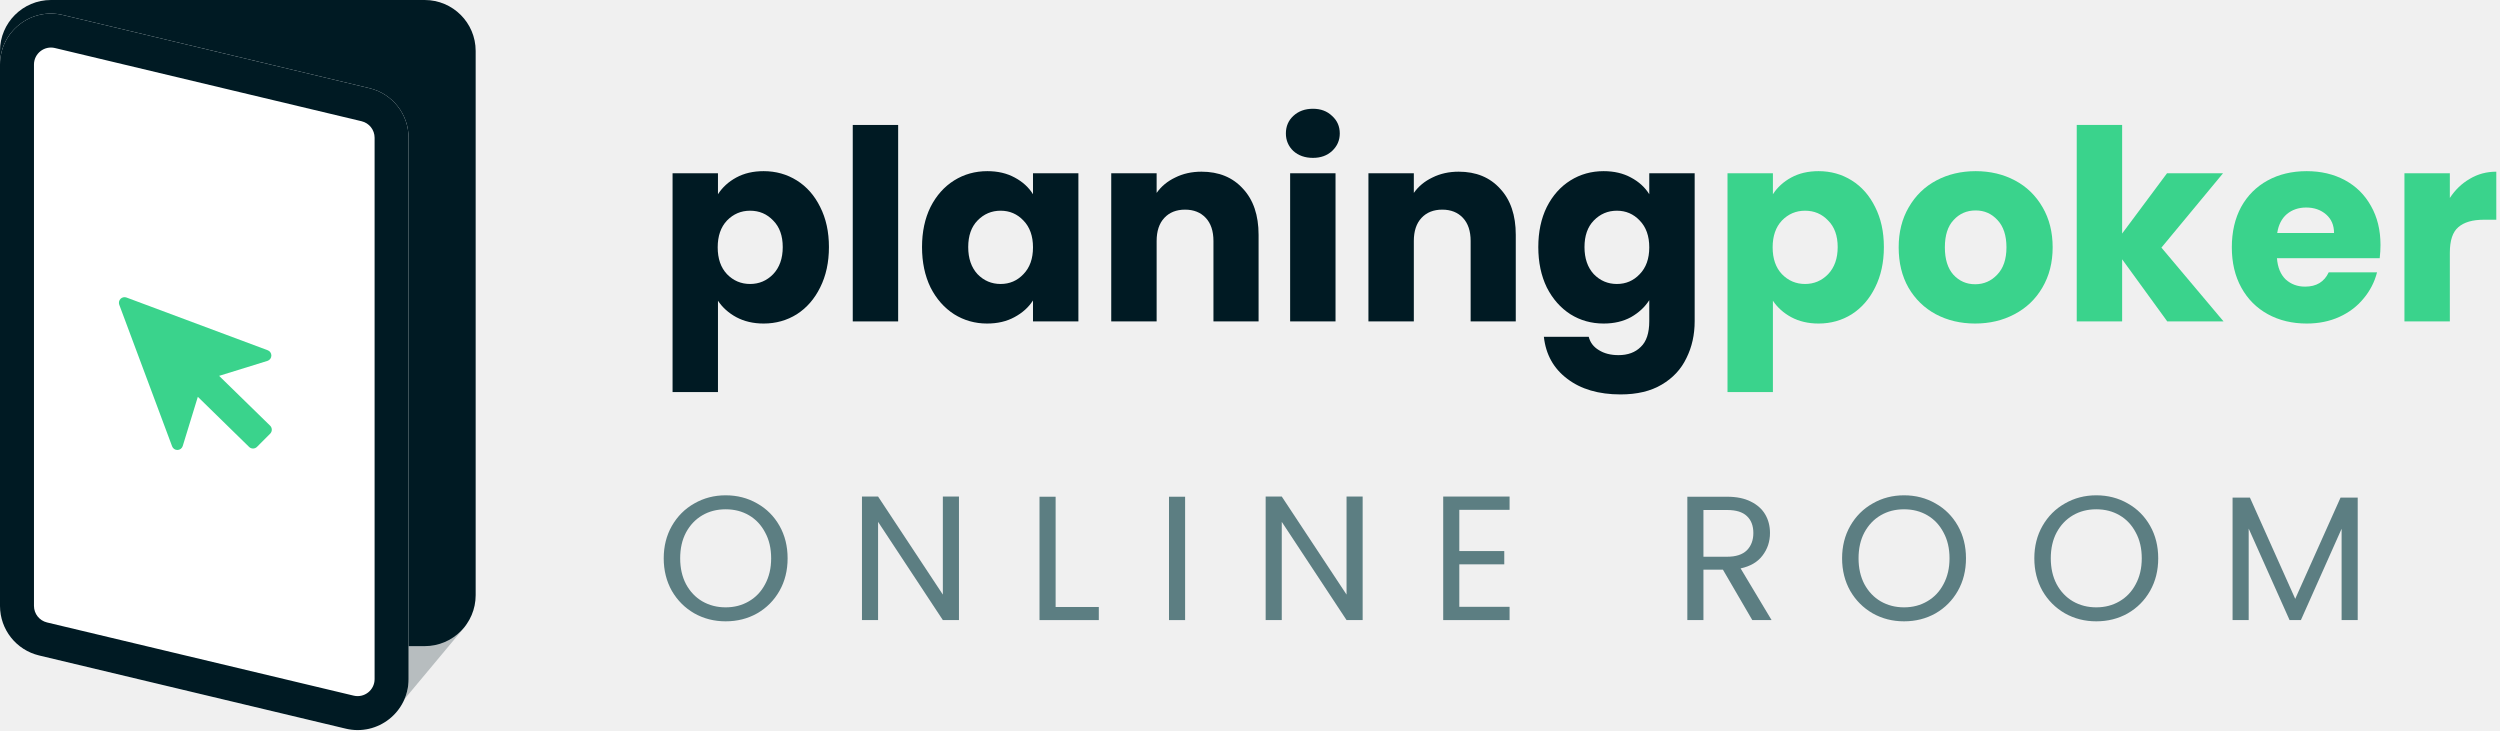
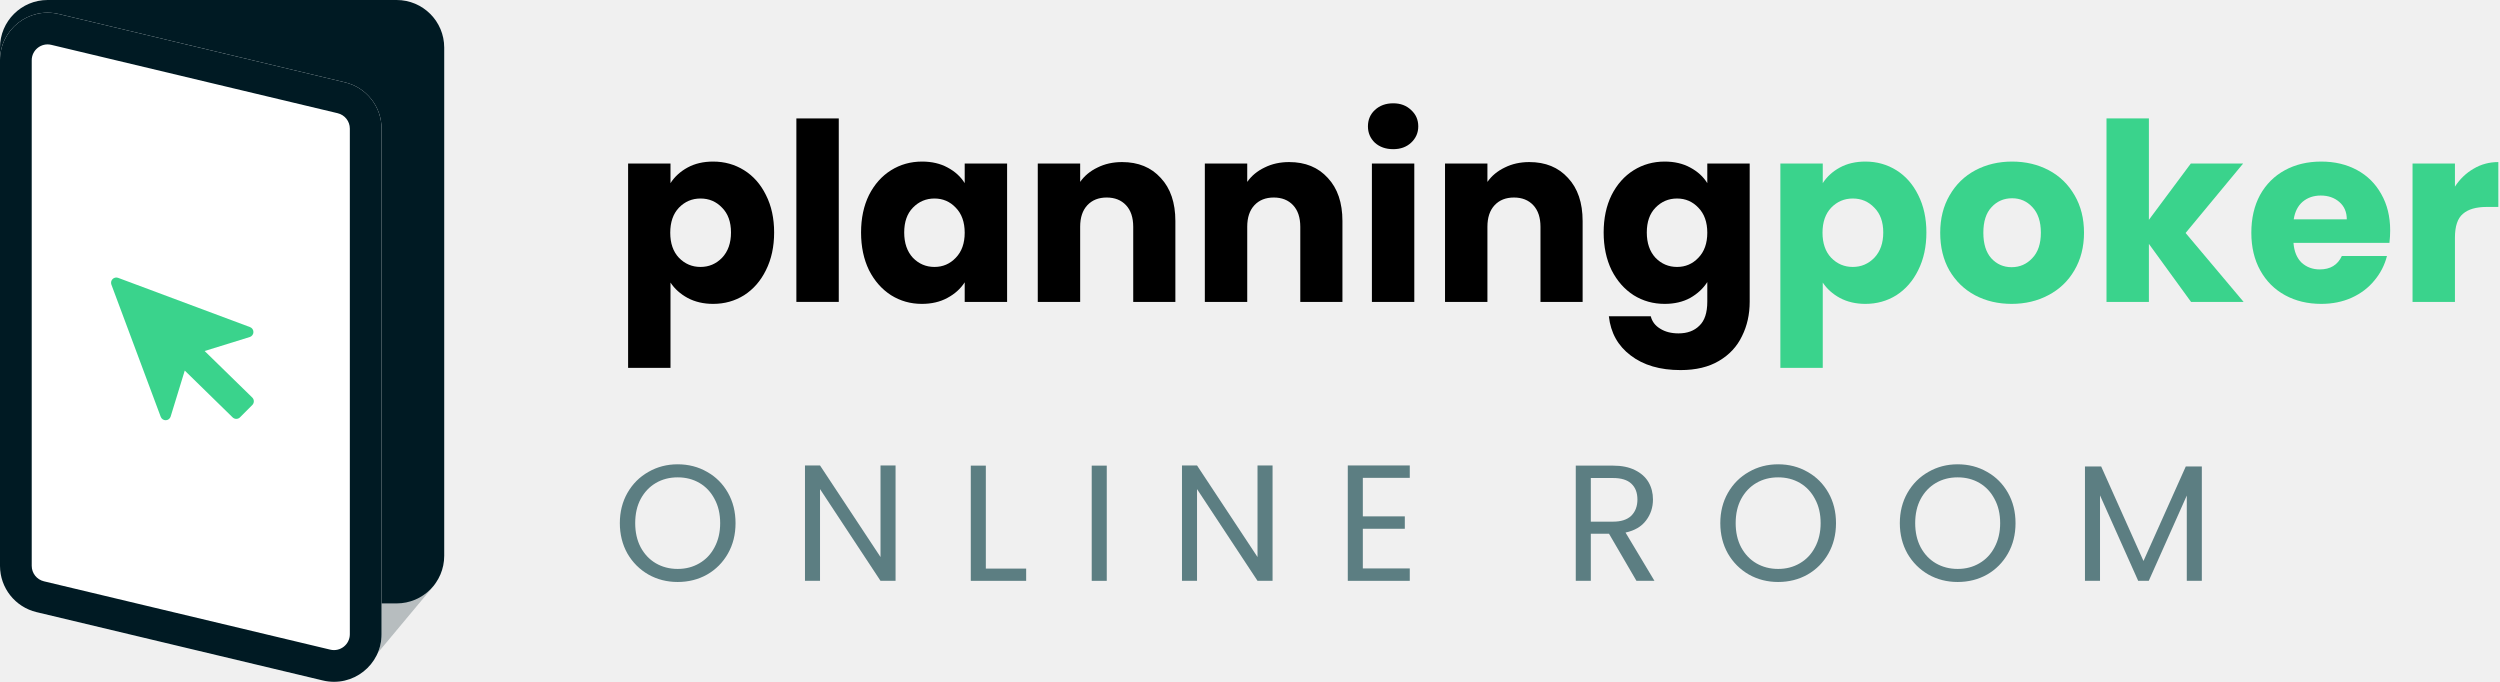
- <svg xmlns="http://www.w3.org/2000/svg" width="226" height="66" viewBox="0 0 226 66" fill="none">
+ <svg xmlns="http://www.w3.org/2000/svg" width="242" height="66" viewBox="0 0 242 66" fill="none">
  <path d="M25.922 54.395C32.269 55.21 35.827 55.667 42.173 56.482L36.325 63.488L25.922 54.395Z" fill="#001A23" fill-opacity="0.24" />
  <path d="M0 4.605C0 2.062 2.063 0 4.607 0H38.393C40.937 0 43 2.062 43 4.605V53.805C43 56.349 40.937 58.41 38.393 58.41H4.607C2.063 58.41 0 56.349 0 53.805V4.605Z" fill="#001A23" />
  <path d="M0 5.834C0 2.858 2.781 0.664 5.677 1.355L33.399 7.972C35.473 8.467 36.936 10.32 36.936 12.452V61.393C36.936 64.369 34.154 66.563 31.259 65.872L3.537 59.255C1.463 58.76 0 56.907 0 54.776V5.834Z" fill="white" />
  <path fill-rule="evenodd" clip-rule="evenodd" d="M32.685 10.959L4.964 4.341C3.999 4.111 3.071 4.842 3.071 5.834V54.776C3.071 55.486 3.559 56.104 4.25 56.269L31.972 62.886C32.937 63.116 33.864 62.385 33.864 61.393V12.452C33.864 11.741 33.377 11.123 32.685 10.959ZM5.677 1.355C2.781 0.664 0 2.858 0 5.834V54.776C0 56.907 1.463 58.76 3.537 59.255L31.259 65.872C34.154 66.563 36.936 64.369 36.936 61.393V12.452C36.936 10.32 35.473 8.467 33.399 7.972L5.677 1.355Z" fill="#001A23" />
  <path d="M24.19 31.658L11.436 26.896C11.345 26.861 11.246 26.854 11.151 26.875C11.056 26.895 10.969 26.942 10.9 27.011C10.831 27.079 10.783 27.166 10.762 27.261C10.741 27.356 10.748 27.456 10.781 27.547L15.559 40.349C15.596 40.448 15.663 40.533 15.751 40.592C15.838 40.651 15.942 40.681 16.048 40.678C16.153 40.676 16.255 40.64 16.34 40.576C16.424 40.513 16.486 40.424 16.518 40.323L17.884 35.871L22.515 40.399C22.61 40.494 22.738 40.547 22.873 40.547C23.007 40.547 23.136 40.494 23.231 40.399L24.424 39.204C24.518 39.108 24.571 38.979 24.571 38.845C24.571 38.711 24.518 38.582 24.424 38.486L19.808 33.978L24.19 32.62C24.29 32.585 24.377 32.52 24.438 32.434C24.499 32.348 24.532 32.245 24.532 32.139C24.532 32.033 24.499 31.93 24.438 31.844C24.377 31.758 24.29 31.693 24.19 31.658Z" fill="#3AD38C" />
-   <path d="M65.6 56.168C64.565 56.168 63.621 55.928 62.768 55.448C61.915 54.957 61.237 54.28 60.736 53.416C60.245 52.541 60 51.56 60 50.472C60 49.384 60.245 48.408 60.736 47.544C61.237 46.669 61.915 45.992 62.768 45.512C63.621 45.021 64.565 44.776 65.6 44.776C66.645 44.776 67.595 45.021 68.448 45.512C69.301 45.992 69.973 46.664 70.464 47.528C70.955 48.392 71.2 49.373 71.2 50.472C71.2 51.571 70.955 52.552 70.464 53.416C69.973 54.28 69.301 54.957 68.448 55.448C67.595 55.928 66.645 56.168 65.6 56.168ZM65.6 54.904C66.379 54.904 67.077 54.723 67.696 54.36C68.325 53.997 68.816 53.48 69.168 52.808C69.531 52.136 69.712 51.357 69.712 50.472C69.712 49.576 69.531 48.797 69.168 48.136C68.816 47.464 68.331 46.947 67.712 46.584C67.093 46.221 66.389 46.04 65.6 46.04C64.811 46.04 64.107 46.221 63.488 46.584C62.869 46.947 62.379 47.464 62.016 48.136C61.664 48.797 61.488 49.576 61.488 50.472C61.488 51.357 61.664 52.136 62.016 52.808C62.379 53.48 62.869 53.997 63.488 54.36C64.117 54.723 64.821 54.904 65.6 54.904Z" fill="#5C7E82" />
-   <path d="M86.69 56.056H85.234L79.378 47.176V56.056H77.922V44.888H79.378L85.234 53.752V44.888H86.69V56.056Z" fill="#5C7E82" />
-   <path d="M95.428 54.872H99.332V56.056H93.972V44.904H95.428V54.872Z" fill="#5C7E82" />
-   <path d="M107.134 44.904V56.056H105.678V44.904H107.134Z" fill="#5C7E82" />
-   <path d="M123.184 56.056H121.728L115.872 47.176V56.056H114.416V44.888H115.872L121.728 53.752V44.888H123.184V56.056Z" fill="#5C7E82" />
-   <path d="M131.922 46.088V49.816H135.986V51.016H131.922V54.856H136.466V56.056H130.466V44.888H136.466V46.088H131.922Z" fill="#5C7E82" />
-   <path d="M158.407 56.056L155.751 51.496H153.991V56.056H152.535V44.904H156.135C156.977 44.904 157.687 45.048 158.263 45.336C158.849 45.624 159.287 46.013 159.575 46.504C159.863 46.995 160.007 47.555 160.007 48.184C160.007 48.952 159.783 49.629 159.335 50.216C158.897 50.803 158.236 51.192 157.351 51.384L160.151 56.056H158.407ZM153.991 50.328H156.135C156.924 50.328 157.516 50.136 157.911 49.752C158.305 49.357 158.503 48.835 158.503 48.184C158.503 47.523 158.305 47.011 157.911 46.648C157.527 46.285 156.935 46.104 156.135 46.104H153.991V50.328Z" fill="#5C7E82" />
-   <path d="M172.125 56.168C171.09 56.168 170.146 55.928 169.293 55.448C168.44 54.957 167.762 54.28 167.261 53.416C166.77 52.541 166.525 51.56 166.525 50.472C166.525 49.384 166.77 48.408 167.261 47.544C167.762 46.669 168.44 45.992 169.293 45.512C170.146 45.021 171.09 44.776 172.125 44.776C173.17 44.776 174.12 45.021 174.973 45.512C175.826 45.992 176.498 46.664 176.989 47.528C177.48 48.392 177.725 49.373 177.725 50.472C177.725 51.571 177.48 52.552 176.989 53.416C176.498 54.28 175.826 54.957 174.973 55.448C174.12 55.928 173.17 56.168 172.125 56.168ZM172.125 54.904C172.904 54.904 173.602 54.723 174.221 54.36C174.85 53.997 175.341 53.48 175.693 52.808C176.056 52.136 176.237 51.357 176.237 50.472C176.237 49.576 176.056 48.797 175.693 48.136C175.341 47.464 174.856 46.947 174.237 46.584C173.618 46.221 172.914 46.04 172.125 46.04C171.336 46.04 170.632 46.221 170.013 46.584C169.394 46.947 168.904 47.464 168.541 48.136C168.189 48.797 168.013 49.576 168.013 50.472C168.013 51.357 168.189 52.136 168.541 52.808C168.904 53.48 169.394 53.997 170.013 54.36C170.642 54.723 171.346 54.904 172.125 54.904Z" fill="#5C7E82" />
-   <path d="M189.503 56.168C188.468 56.168 187.524 55.928 186.671 55.448C185.818 54.957 185.14 54.28 184.639 53.416C184.148 52.541 183.903 51.56 183.903 50.472C183.903 49.384 184.148 48.408 184.639 47.544C185.14 46.669 185.818 45.992 186.671 45.512C187.524 45.021 188.468 44.776 189.503 44.776C190.548 44.776 191.498 45.021 192.351 45.512C193.204 45.992 193.876 46.664 194.367 47.528C194.858 48.392 195.103 49.373 195.103 50.472C195.103 51.571 194.858 52.552 194.367 53.416C193.876 54.28 193.204 54.957 192.351 55.448C191.498 55.928 190.548 56.168 189.503 56.168ZM189.503 54.904C190.282 54.904 190.98 54.723 191.599 54.36C192.228 53.997 192.719 53.48 193.071 52.808C193.434 52.136 193.615 51.357 193.615 50.472C193.615 49.576 193.434 48.797 193.071 48.136C192.719 47.464 192.234 46.947 191.615 46.584C190.996 46.221 190.292 46.04 189.503 46.04C188.714 46.04 188.01 46.221 187.391 46.584C186.772 46.947 186.282 47.464 185.919 48.136C185.567 48.797 185.391 49.576 185.391 50.472C185.391 51.357 185.567 52.136 185.919 52.808C186.282 53.48 186.772 53.997 187.391 54.36C188.02 54.723 188.724 54.904 189.503 54.904Z" fill="#5C7E82" />
-   <path d="M213.137 44.984V56.056H211.681V47.8L208.001 56.056H206.977L203.281 47.784V56.056H201.825V44.984H203.393L207.489 54.136L211.585 44.984H213.137Z" fill="#5C7E82" />
-   <path d="M64.904 17.56C65.304 16.936 65.856 16.432 66.56 16.048C67.264 15.664 68.088 15.472 69.032 15.472C70.136 15.472 71.136 15.752 72.032 16.312C72.928 16.872 73.632 17.672 74.144 18.712C74.672 19.752 74.936 20.96 74.936 22.336C74.936 23.712 74.672 24.928 74.144 25.984C73.632 27.024 72.928 27.832 72.032 28.408C71.136 28.968 70.136 29.248 69.032 29.248C68.104 29.248 67.28 29.056 66.56 28.672C65.856 28.288 65.304 27.792 64.904 27.184V35.44H60.8V15.664H64.904V17.56ZM70.76 22.336C70.76 21.312 70.472 20.512 69.896 19.936C69.336 19.344 68.64 19.048 67.808 19.048C66.992 19.048 66.296 19.344 65.72 19.936C65.16 20.528 64.88 21.336 64.88 22.36C64.88 23.384 65.16 24.192 65.72 24.784C66.296 25.376 66.992 25.672 67.808 25.672C68.624 25.672 69.32 25.376 69.896 24.784C70.472 24.176 70.76 23.36 70.76 22.336Z" fill="#001A23" />
-   <path d="M81.193 11.296V29.056H77.089V11.296H81.193Z" fill="#001A23" />
-   <path d="M83.351 22.336C83.351 20.96 83.607 19.752 84.119 18.712C84.647 17.672 85.359 16.872 86.255 16.312C87.151 15.752 88.151 15.472 89.255 15.472C90.199 15.472 91.023 15.664 91.727 16.048C92.447 16.432 92.999 16.936 93.383 17.56V15.664H97.487V29.056H93.383V27.16C92.983 27.784 92.423 28.288 91.703 28.672C90.999 29.056 90.175 29.248 89.231 29.248C88.143 29.248 87.151 28.968 86.255 28.408C85.359 27.832 84.647 27.024 84.119 25.984C83.607 24.928 83.351 23.712 83.351 22.336ZM93.383 22.36C93.383 21.336 93.095 20.528 92.519 19.936C91.959 19.344 91.271 19.048 90.455 19.048C89.639 19.048 88.943 19.344 88.367 19.936C87.807 20.512 87.527 21.312 87.527 22.336C87.527 23.36 87.807 24.176 88.367 24.784C88.943 25.376 89.639 25.672 90.455 25.672C91.271 25.672 91.959 25.376 92.519 24.784C93.095 24.192 93.383 23.384 93.383 22.36Z" fill="#001A23" />
-   <path d="M108.616 15.52C110.184 15.52 111.432 16.032 112.36 17.056C113.304 18.064 113.776 19.456 113.776 21.232V29.056H109.696V21.784C109.696 20.888 109.464 20.192 109 19.696C108.536 19.2 107.912 18.952 107.128 18.952C106.344 18.952 105.72 19.2 105.256 19.696C104.792 20.192 104.56 20.888 104.56 21.784V29.056H100.456V15.664H104.56V17.44C104.976 16.848 105.536 16.384 106.24 16.048C106.944 15.696 107.736 15.52 108.616 15.52Z" fill="#001A23" />
-   <path d="M118.692 14.272C117.972 14.272 117.38 14.064 116.916 13.648C116.468 13.216 116.244 12.688 116.244 12.064C116.244 11.424 116.468 10.896 116.916 10.48C117.38 10.048 117.972 9.832 118.692 9.832C119.396 9.832 119.972 10.048 120.42 10.48C120.884 10.896 121.116 11.424 121.116 12.064C121.116 12.688 120.884 13.216 120.42 13.648C119.972 14.064 119.396 14.272 118.692 14.272ZM120.732 15.664V29.056H116.628V15.664H120.732Z" fill="#001A23" />
-   <path d="M131.866 15.52C133.434 15.52 134.682 16.032 135.61 17.056C136.554 18.064 137.026 19.456 137.026 21.232V29.056H132.946V21.784C132.946 20.888 132.714 20.192 132.25 19.696C131.786 19.2 131.162 18.952 130.378 18.952C129.594 18.952 128.97 19.2 128.506 19.696C128.042 20.192 127.81 20.888 127.81 21.784V29.056H123.706V15.664H127.81V17.44C128.226 16.848 128.786 16.384 129.49 16.048C130.194 15.696 130.986 15.52 131.866 15.52Z" fill="#001A23" />
-   <path d="M144.966 15.472C145.91 15.472 146.734 15.664 147.438 16.048C148.158 16.432 148.71 16.936 149.094 17.56V15.664H153.198V29.032C153.198 30.264 152.95 31.376 152.454 32.368C151.974 33.376 151.23 34.176 150.222 34.768C149.23 35.36 147.99 35.656 146.502 35.656C144.518 35.656 142.91 35.184 141.678 34.24C140.446 33.312 139.742 32.048 139.566 30.448H143.622C143.75 30.96 144.054 31.36 144.534 31.648C145.014 31.952 145.606 32.104 146.31 32.104C147.158 32.104 147.83 31.856 148.326 31.36C148.838 30.88 149.094 30.104 149.094 29.032V27.136C148.694 27.76 148.142 28.272 147.438 28.672C146.734 29.056 145.91 29.248 144.966 29.248C143.862 29.248 142.862 28.968 141.966 28.408C141.07 27.832 140.358 27.024 139.83 25.984C139.318 24.928 139.062 23.712 139.062 22.336C139.062 20.96 139.318 19.752 139.83 18.712C140.358 17.672 141.07 16.872 141.966 16.312C142.862 15.752 143.862 15.472 144.966 15.472ZM149.094 22.36C149.094 21.336 148.806 20.528 148.23 19.936C147.67 19.344 146.982 19.048 146.166 19.048C145.35 19.048 144.654 19.344 144.078 19.936C143.518 20.512 143.238 21.312 143.238 22.336C143.238 23.36 143.518 24.176 144.078 24.784C144.654 25.376 145.35 25.672 146.166 25.672C146.982 25.672 147.67 25.376 148.23 24.784C148.806 24.192 149.094 23.384 149.094 22.36Z" fill="#001A23" />
-   <path d="M160.271 17.56C160.671 16.936 161.223 16.432 161.927 16.048C162.631 15.664 163.455 15.472 164.399 15.472C165.503 15.472 166.503 15.752 167.399 16.312C168.295 16.872 168.999 17.672 169.511 18.712C170.039 19.752 170.303 20.96 170.303 22.336C170.303 23.712 170.039 24.928 169.511 25.984C168.999 27.024 168.295 27.832 167.399 28.408C166.503 28.968 165.503 29.248 164.399 29.248C163.471 29.248 162.647 29.056 161.927 28.672C161.223 28.288 160.671 27.792 160.271 27.184V35.44H156.167V15.664H160.271V17.56ZM166.127 22.336C166.127 21.312 165.839 20.512 165.263 19.936C164.703 19.344 164.007 19.048 163.175 19.048C162.359 19.048 161.663 19.344 161.087 19.936C160.527 20.528 160.247 21.336 160.247 22.36C160.247 23.384 160.527 24.192 161.087 24.784C161.663 25.376 162.359 25.672 163.175 25.672C163.991 25.672 164.687 25.376 165.263 24.784C165.839 24.176 166.127 23.36 166.127 22.336Z" fill="#3AD38C" />
-   <path d="M178.552 29.248C177.24 29.248 176.056 28.968 175 28.408C173.96 27.848 173.136 27.048 172.528 26.008C171.936 24.968 171.64 23.752 171.64 22.36C171.64 20.984 171.944 19.776 172.552 18.736C173.16 17.68 173.992 16.872 175.048 16.312C176.104 15.752 177.288 15.472 178.6 15.472C179.912 15.472 181.096 15.752 182.152 16.312C183.208 16.872 184.04 17.68 184.648 18.736C185.256 19.776 185.56 20.984 185.56 22.36C185.56 23.736 185.248 24.952 184.624 26.008C184.016 27.048 183.176 27.848 182.104 28.408C181.048 28.968 179.864 29.248 178.552 29.248ZM178.552 25.696C179.336 25.696 180 25.408 180.544 24.832C181.104 24.256 181.384 23.432 181.384 22.36C181.384 21.288 181.112 20.464 180.568 19.888C180.04 19.312 179.384 19.024 178.6 19.024C177.8 19.024 177.136 19.312 176.608 19.888C176.08 20.448 175.816 21.272 175.816 22.36C175.816 23.432 176.072 24.256 176.584 24.832C177.112 25.408 177.768 25.696 178.552 25.696Z" fill="#3AD38C" />
-   <path d="M195.921 29.056L191.841 23.44V29.056H187.737V11.296H191.841V21.112L195.897 15.664H200.961L195.393 22.384L201.009 29.056H195.921Z" fill="#3AD38C" />
-   <path d="M215.197 22.144C215.197 22.528 215.173 22.928 215.125 23.344H205.837C205.901 24.176 206.165 24.816 206.629 25.264C207.109 25.696 207.693 25.912 208.381 25.912C209.405 25.912 210.117 25.48 210.517 24.616H214.885C214.661 25.496 214.253 26.288 213.661 26.992C213.085 27.696 212.357 28.248 211.477 28.648C210.597 29.048 209.613 29.248 208.525 29.248C207.213 29.248 206.045 28.968 205.021 28.408C203.997 27.848 203.197 27.048 202.621 26.008C202.045 24.968 201.757 23.752 201.757 22.36C201.757 20.968 202.037 19.752 202.597 18.712C203.173 17.672 203.973 16.872 204.997 16.312C206.021 15.752 207.197 15.472 208.525 15.472C209.821 15.472 210.973 15.744 211.981 16.288C212.989 16.832 213.773 17.608 214.333 18.616C214.909 19.624 215.197 20.8 215.197 22.144ZM210.997 21.064C210.997 20.36 210.757 19.8 210.277 19.384C209.797 18.968 209.197 18.76 208.477 18.76C207.789 18.76 207.205 18.96 206.725 19.36C206.261 19.76 205.973 20.328 205.861 21.064H210.997Z" fill="#3AD38C" />
-   <path d="M221.466 17.896C221.946 17.16 222.546 16.584 223.266 16.168C223.986 15.736 224.786 15.52 225.666 15.52V19.864H224.538C223.514 19.864 222.746 20.088 222.234 20.536C221.722 20.968 221.466 21.736 221.466 22.84V29.056H217.362V15.664H221.466V17.896Z" fill="#3AD38C" />
+   <path d="M65.6 56.336C64.565 56.336 63.621 56.096 62.768 55.616C61.915 55.125 61.237 54.448 60.736 53.584C60.245 52.709 60 51.728 60 50.64C60 49.552 60.245 48.576 60.736 47.712C61.237 46.837 61.915 46.16 62.768 45.68C63.621 45.189 64.565 44.944 65.6 44.944C66.645 44.944 67.595 45.189 68.448 45.68C69.301 46.16 69.973 46.832 70.464 47.696C70.955 48.56 71.2 49.541 71.2 50.64C71.2 51.739 70.955 52.72 70.464 53.584C69.973 54.448 69.301 55.125 68.448 55.616C67.595 56.096 66.645 56.336 65.6 56.336ZM65.6 55.072C66.379 55.072 67.077 54.891 67.696 54.528C68.325 54.165 68.816 53.648 69.168 52.976C69.531 52.304 69.712 51.525 69.712 50.64C69.712 49.744 69.531 48.965 69.168 48.304C68.816 47.632 68.331 47.115 67.712 46.752C67.093 46.389 66.389 46.208 65.6 46.208C64.811 46.208 64.107 46.389 63.488 46.752C62.869 47.115 62.379 47.632 62.016 48.304C61.664 48.965 61.488 49.744 61.488 50.64C61.488 51.525 61.664 52.304 62.016 52.976C62.379 53.648 62.869 54.165 63.488 54.528C64.117 54.891 64.821 55.072 65.6 55.072Z" fill="#5C7E82" />
+   <path d="M86.69 56.224H85.234L79.378 47.344V56.224H77.922V45.056H79.378L85.234 53.92V45.056H86.69V56.224Z" fill="#5C7E82" />
+   <path d="M95.428 55.04H99.332V56.224H93.972V45.072H95.428V55.04Z" fill="#5C7E82" />
+   <path d="M107.134 45.072V56.224H105.678V45.072H107.134Z" fill="#5C7E82" />
+   <path d="M123.184 56.224H121.728L115.872 47.344V56.224H114.416V45.056H115.872L121.728 53.92V45.056H123.184V56.224Z" fill="#5C7E82" />
+   <path d="M131.922 46.256V49.984H135.986V51.184H131.922V55.024H136.466V56.224H130.466V45.056H136.466V46.256H131.922Z" fill="#5C7E82" />
+   <path d="M158.407 56.224L155.751 51.664H153.991V56.224H152.535V45.072H156.135C156.977 45.072 157.687 45.216 158.263 45.504C158.849 45.792 159.287 46.181 159.575 46.672C159.863 47.163 160.007 47.723 160.007 48.352C160.007 49.12 159.783 49.797 159.335 50.384C158.897 50.971 158.236 51.36 157.351 51.552L160.151 56.224H158.407ZM153.991 50.496H156.135C156.924 50.496 157.516 50.304 157.911 49.92C158.305 49.525 158.503 49.003 158.503 48.352C158.503 47.691 158.305 47.179 157.911 46.816C157.527 46.453 156.935 46.272 156.135 46.272H153.991V50.496Z" fill="#5C7E82" />
+   <path d="M172.125 56.336C171.09 56.336 170.146 56.096 169.293 55.616C168.44 55.125 167.762 54.448 167.261 53.584C166.77 52.709 166.525 51.728 166.525 50.64C166.525 49.552 166.77 48.576 167.261 47.712C167.762 46.837 168.44 46.16 169.293 45.68C170.146 45.189 171.09 44.944 172.125 44.944C173.17 44.944 174.12 45.189 174.973 45.68C175.826 46.16 176.498 46.832 176.989 47.696C177.48 48.56 177.725 49.541 177.725 50.64C177.725 51.739 177.48 52.72 176.989 53.584C176.498 54.448 175.826 55.125 174.973 55.616C174.12 56.096 173.17 56.336 172.125 56.336ZM172.125 55.072C172.904 55.072 173.602 54.891 174.221 54.528C174.85 54.165 175.341 53.648 175.693 52.976C176.056 52.304 176.237 51.525 176.237 50.64C176.237 49.744 176.056 48.965 175.693 48.304C175.341 47.632 174.856 47.115 174.237 46.752C173.618 46.389 172.914 46.208 172.125 46.208C171.336 46.208 170.632 46.389 170.013 46.752C169.394 47.115 168.904 47.632 168.541 48.304C168.189 48.965 168.013 49.744 168.013 50.64C168.013 51.525 168.189 52.304 168.541 52.976C168.904 53.648 169.394 54.165 170.013 54.528C170.642 54.891 171.346 55.072 172.125 55.072Z" fill="#5C7E82" />
+   <path d="M189.503 56.336C188.468 56.336 187.524 56.096 186.671 55.616C185.818 55.125 185.14 54.448 184.639 53.584C184.148 52.709 183.903 51.728 183.903 50.64C183.903 49.552 184.148 48.576 184.639 47.712C185.14 46.837 185.818 46.16 186.671 45.68C187.524 45.189 188.468 44.944 189.503 44.944C190.548 44.944 191.498 45.189 192.351 45.68C193.204 46.16 193.876 46.832 194.367 47.696C194.858 48.56 195.103 49.541 195.103 50.64C195.103 51.739 194.858 52.72 194.367 53.584C193.876 54.448 193.204 55.125 192.351 55.616C191.498 56.096 190.548 56.336 189.503 56.336ZM189.503 55.072C190.282 55.072 190.98 54.891 191.599 54.528C192.228 54.165 192.719 53.648 193.071 52.976C193.434 52.304 193.615 51.525 193.615 50.64C193.615 49.744 193.434 48.965 193.071 48.304C192.719 47.632 192.234 47.115 191.615 46.752C190.996 46.389 190.292 46.208 189.503 46.208C188.714 46.208 188.01 46.389 187.391 46.752C186.772 47.115 186.282 47.632 185.919 48.304C185.567 48.965 185.391 49.744 185.391 50.64C185.391 51.525 185.567 52.304 185.919 52.976C186.282 53.648 186.772 54.165 187.391 54.528C188.02 54.891 188.724 55.072 189.503 55.072Z" fill="#5C7E82" />
+   <path d="M213.137 45.152V56.224H211.681V47.968L208.001 56.224H206.977L203.281 47.952V56.224H201.825V45.152H203.393L207.489 54.304L211.585 45.152H213.137Z" fill="#5C7E82" />
+   <path d="M64.904 17.728C65.304 17.104 65.856 16.6 66.56 16.216C67.264 15.832 68.088 15.64 69.032 15.64C70.136 15.64 71.136 15.92 72.032 16.48C72.928 17.04 73.632 17.84 74.144 18.88C74.672 19.92 74.936 21.128 74.936 22.504C74.936 23.88 74.672 25.096 74.144 26.152C73.632 27.192 72.928 28 72.032 28.576C71.136 29.136 70.136 29.416 69.032 29.416C68.104 29.416 67.28 29.224 66.56 28.84C65.856 28.456 65.304 27.96 64.904 27.352V35.608H60.8V15.832H64.904V17.728ZM70.76 22.504C70.76 21.48 70.472 20.68 69.896 20.104C69.336 19.512 68.64 19.216 67.808 19.216C66.992 19.216 66.296 19.512 65.72 20.104C65.16 20.696 64.88 21.504 64.88 22.528C64.88 23.552 65.16 24.36 65.72 24.952C66.296 25.544 66.992 25.84 67.808 25.84C68.624 25.84 69.32 25.544 69.896 24.952C70.472 24.344 70.76 23.528 70.76 22.504Z" fill="black" />
+   <path d="M81.193 11.464V29.224H77.089V11.464H81.193Z" fill="black" />
+   <path d="M83.351 22.504C83.351 21.128 83.607 19.92 84.119 18.88C84.647 17.84 85.359 17.04 86.255 16.48C87.151 15.92 88.151 15.64 89.255 15.64C90.199 15.64 91.023 15.832 91.727 16.216C92.447 16.6 92.999 17.104 93.383 17.728V15.832H97.487V29.224H93.383V27.328C92.983 27.952 92.423 28.456 91.703 28.84C90.999 29.224 90.175 29.416 89.231 29.416C88.143 29.416 87.151 29.136 86.255 28.576C85.359 28 84.647 27.192 84.119 26.152C83.607 25.096 83.351 23.88 83.351 22.504ZM93.383 22.528C93.383 21.504 93.095 20.696 92.519 20.104C91.959 19.512 91.271 19.216 90.455 19.216C89.639 19.216 88.943 19.512 88.367 20.104C87.807 20.68 87.527 21.48 87.527 22.504C87.527 23.528 87.807 24.344 88.367 24.952C88.943 25.544 89.639 25.84 90.455 25.84C91.271 25.84 91.959 25.544 92.519 24.952C93.095 24.36 93.383 23.552 93.383 22.528Z" fill="black" />
+   <path d="M108.616 15.688C110.184 15.688 111.432 16.2 112.36 17.224C113.304 18.232 113.776 19.624 113.776 21.4V29.224H109.696V21.952C109.696 21.056 109.464 20.36 109 19.864C108.536 19.368 107.912 19.12 107.128 19.12C106.344 19.12 105.72 19.368 105.256 19.864C104.792 20.36 104.56 21.056 104.56 21.952V29.224H100.456V15.832H104.56V17.608C104.976 17.016 105.536 16.552 106.24 16.216C106.944 15.864 107.736 15.688 108.616 15.688Z" fill="black" />
+   <path d="M124.788 15.688C126.356 15.688 127.604 16.2 128.532 17.224C129.476 18.232 129.948 19.624 129.948 21.4V29.224H125.868V21.952C125.868 21.056 125.636 20.36 125.172 19.864C124.708 19.368 124.084 19.12 123.3 19.12C122.516 19.12 121.892 19.368 121.428 19.864C120.964 20.36 120.732 21.056 120.732 21.952V29.224H116.628V15.832H120.732V17.608C121.148 17.016 121.708 16.552 122.412 16.216C123.116 15.864 123.908 15.688 124.788 15.688Z" fill="black" />
+   <path d="M134.864 14.44C134.144 14.44 133.552 14.232 133.088 13.816C132.64 13.384 132.416 12.856 132.416 12.232C132.416 11.592 132.64 11.064 133.088 10.648C133.552 10.216 134.144 10 134.864 10C135.568 10 136.144 10.216 136.592 10.648C137.056 11.064 137.288 11.592 137.288 12.232C137.288 12.856 137.056 13.384 136.592 13.816C136.144 14.232 135.568 14.44 134.864 14.44ZM136.904 15.832V29.224H132.8V15.832H136.904Z" fill="black" />
+   <path d="M148.038 15.688C149.606 15.688 150.854 16.2 151.782 17.224C152.726 18.232 153.198 19.624 153.198 21.4V29.224H149.118V21.952C149.118 21.056 148.886 20.36 148.422 19.864C147.958 19.368 147.334 19.12 146.55 19.12C145.766 19.12 145.142 19.368 144.678 19.864C144.214 20.36 143.982 21.056 143.982 21.952V29.224H139.878V15.832H143.982V17.608C144.398 17.016 144.958 16.552 145.662 16.216C146.366 15.864 147.158 15.688 148.038 15.688Z" fill="black" />
+   <path d="M161.138 15.64C162.082 15.64 162.906 15.832 163.61 16.216C164.33 16.6 164.882 17.104 165.266 17.728V15.832H169.37V29.2C169.37 30.432 169.122 31.544 168.626 32.536C168.146 33.544 167.402 34.344 166.394 34.936C165.402 35.528 164.162 35.824 162.674 35.824C160.69 35.824 159.082 35.352 157.85 34.408C156.618 33.48 155.914 32.216 155.738 30.616H159.794C159.922 31.128 160.226 31.528 160.706 31.816C161.186 32.12 161.778 32.272 162.482 32.272C163.33 32.272 164.002 32.024 164.498 31.528C165.01 31.048 165.266 30.272 165.266 29.2V27.304C164.866 27.928 164.314 28.44 163.61 28.84C162.906 29.224 162.082 29.416 161.138 29.416C160.034 29.416 159.034 29.136 158.138 28.576C157.242 28 156.53 27.192 156.002 26.152C155.49 25.096 155.234 23.88 155.234 22.504C155.234 21.128 155.49 19.92 156.002 18.88C156.53 17.84 157.242 17.04 158.138 16.48C159.034 15.92 160.034 15.64 161.138 15.64ZM165.266 22.528C165.266 21.504 164.978 20.696 164.402 20.104C163.842 19.512 163.154 19.216 162.338 19.216C161.522 19.216 160.826 19.512 160.25 20.104C159.69 20.68 159.41 21.48 159.41 22.504C159.41 23.528 159.69 24.344 160.25 24.952C160.826 25.544 161.522 25.84 162.338 25.84C163.154 25.84 163.842 25.544 164.402 24.952C164.978 24.36 165.266 23.552 165.266 22.528Z" fill="black" />
+   <path d="M176.443 17.728C176.843 17.104 177.395 16.6 178.099 16.216C178.803 15.832 179.627 15.64 180.571 15.64C181.675 15.64 182.675 15.92 183.571 16.48C184.467 17.04 185.171 17.84 185.683 18.88C186.211 19.92 186.475 21.128 186.475 22.504C186.475 23.88 186.211 25.096 185.683 26.152C185.171 27.192 184.467 28 183.571 28.576C182.675 29.136 181.675 29.416 180.571 29.416C179.643 29.416 178.819 29.224 178.099 28.84C177.395 28.456 176.843 27.96 176.443 27.352V35.608H172.339V15.832H176.443V17.728ZM182.299 22.504C182.299 21.48 182.011 20.68 181.435 20.104C180.875 19.512 180.179 19.216 179.347 19.216C178.531 19.216 177.835 19.512 177.259 20.104C176.699 20.696 176.419 21.504 176.419 22.528C176.419 23.552 176.699 24.36 177.259 24.952C177.835 25.544 178.531 25.84 179.347 25.84C180.163 25.84 180.859 25.544 181.435 24.952C182.011 24.344 182.299 23.528 182.299 22.504Z" fill="#3AD38C" />
+   <path d="M194.724 29.416C193.412 29.416 192.228 29.136 191.172 28.576C190.132 28.016 189.308 27.216 188.7 26.176C188.108 25.136 187.812 23.92 187.812 22.528C187.812 21.152 188.116 19.944 188.724 18.904C189.332 17.848 190.164 17.04 191.22 16.48C192.276 15.92 193.46 15.64 194.772 15.64C196.084 15.64 197.268 15.92 198.324 16.48C199.38 17.04 200.212 17.848 200.82 18.904C201.428 19.944 201.732 21.152 201.732 22.528C201.732 23.904 201.42 25.12 200.796 26.176C200.188 27.216 199.348 28.016 198.276 28.576C197.22 29.136 196.036 29.416 194.724 29.416ZM194.724 25.864C195.508 25.864 196.172 25.576 196.716 25C197.276 24.424 197.556 23.6 197.556 22.528C197.556 21.456 197.284 20.632 196.74 20.056C196.212 19.48 195.556 19.192 194.772 19.192C193.972 19.192 193.308 19.48 192.78 20.056C192.252 20.616 191.988 21.44 191.988 22.528C191.988 23.6 192.244 24.424 192.756 25C193.284 25.576 193.94 25.864 194.724 25.864Z" fill="#3AD38C" />
+   <path d="M212.093 29.224L208.013 23.608V29.224H203.909V11.464H208.013V21.28L212.069 15.832H217.133L211.565 22.552L217.181 29.224H212.093Z" fill="#3AD38C" />
+   <path d="M231.369 22.312C231.369 22.696 231.345 23.096 231.297 23.512H222.009C222.073 24.344 222.337 24.984 222.801 25.432C223.281 25.864 223.865 26.08 224.553 26.08C225.577 26.08 226.289 25.648 226.689 24.784H231.057C230.833 25.664 230.425 26.456 229.833 27.16C229.257 27.864 228.529 28.416 227.649 28.816C226.769 29.216 225.785 29.416 224.697 29.416C223.385 29.416 222.217 29.136 221.193 28.576C220.169 28.016 219.369 27.216 218.793 26.176C218.217 25.136 217.929 23.92 217.929 22.528C217.929 21.136 218.209 19.92 218.769 18.88C219.345 17.84 220.145 17.04 221.169 16.48C222.193 15.92 223.369 15.64 224.697 15.64C225.993 15.64 227.145 15.912 228.153 16.456C229.161 17 229.945 17.776 230.505 18.784C231.081 19.792 231.369 20.968 231.369 22.312ZM227.169 21.232C227.169 20.528 226.929 19.968 226.449 19.552C225.969 19.136 225.369 18.928 224.649 18.928C223.961 18.928 223.377 19.128 222.897 19.528C222.433 19.928 222.145 20.496 222.033 21.232H227.169Z" fill="#3AD38C" />
+   <path d="M237.638 18.064C238.118 17.328 238.718 16.752 239.438 16.336C240.158 15.904 240.958 15.688 241.838 15.688V20.032H240.71C239.686 20.032 238.918 20.256 238.406 20.704C237.894 21.136 237.638 21.904 237.638 23.008V29.224H233.534V15.832H237.638V18.064Z" fill="#3AD38C" />
</svg>
